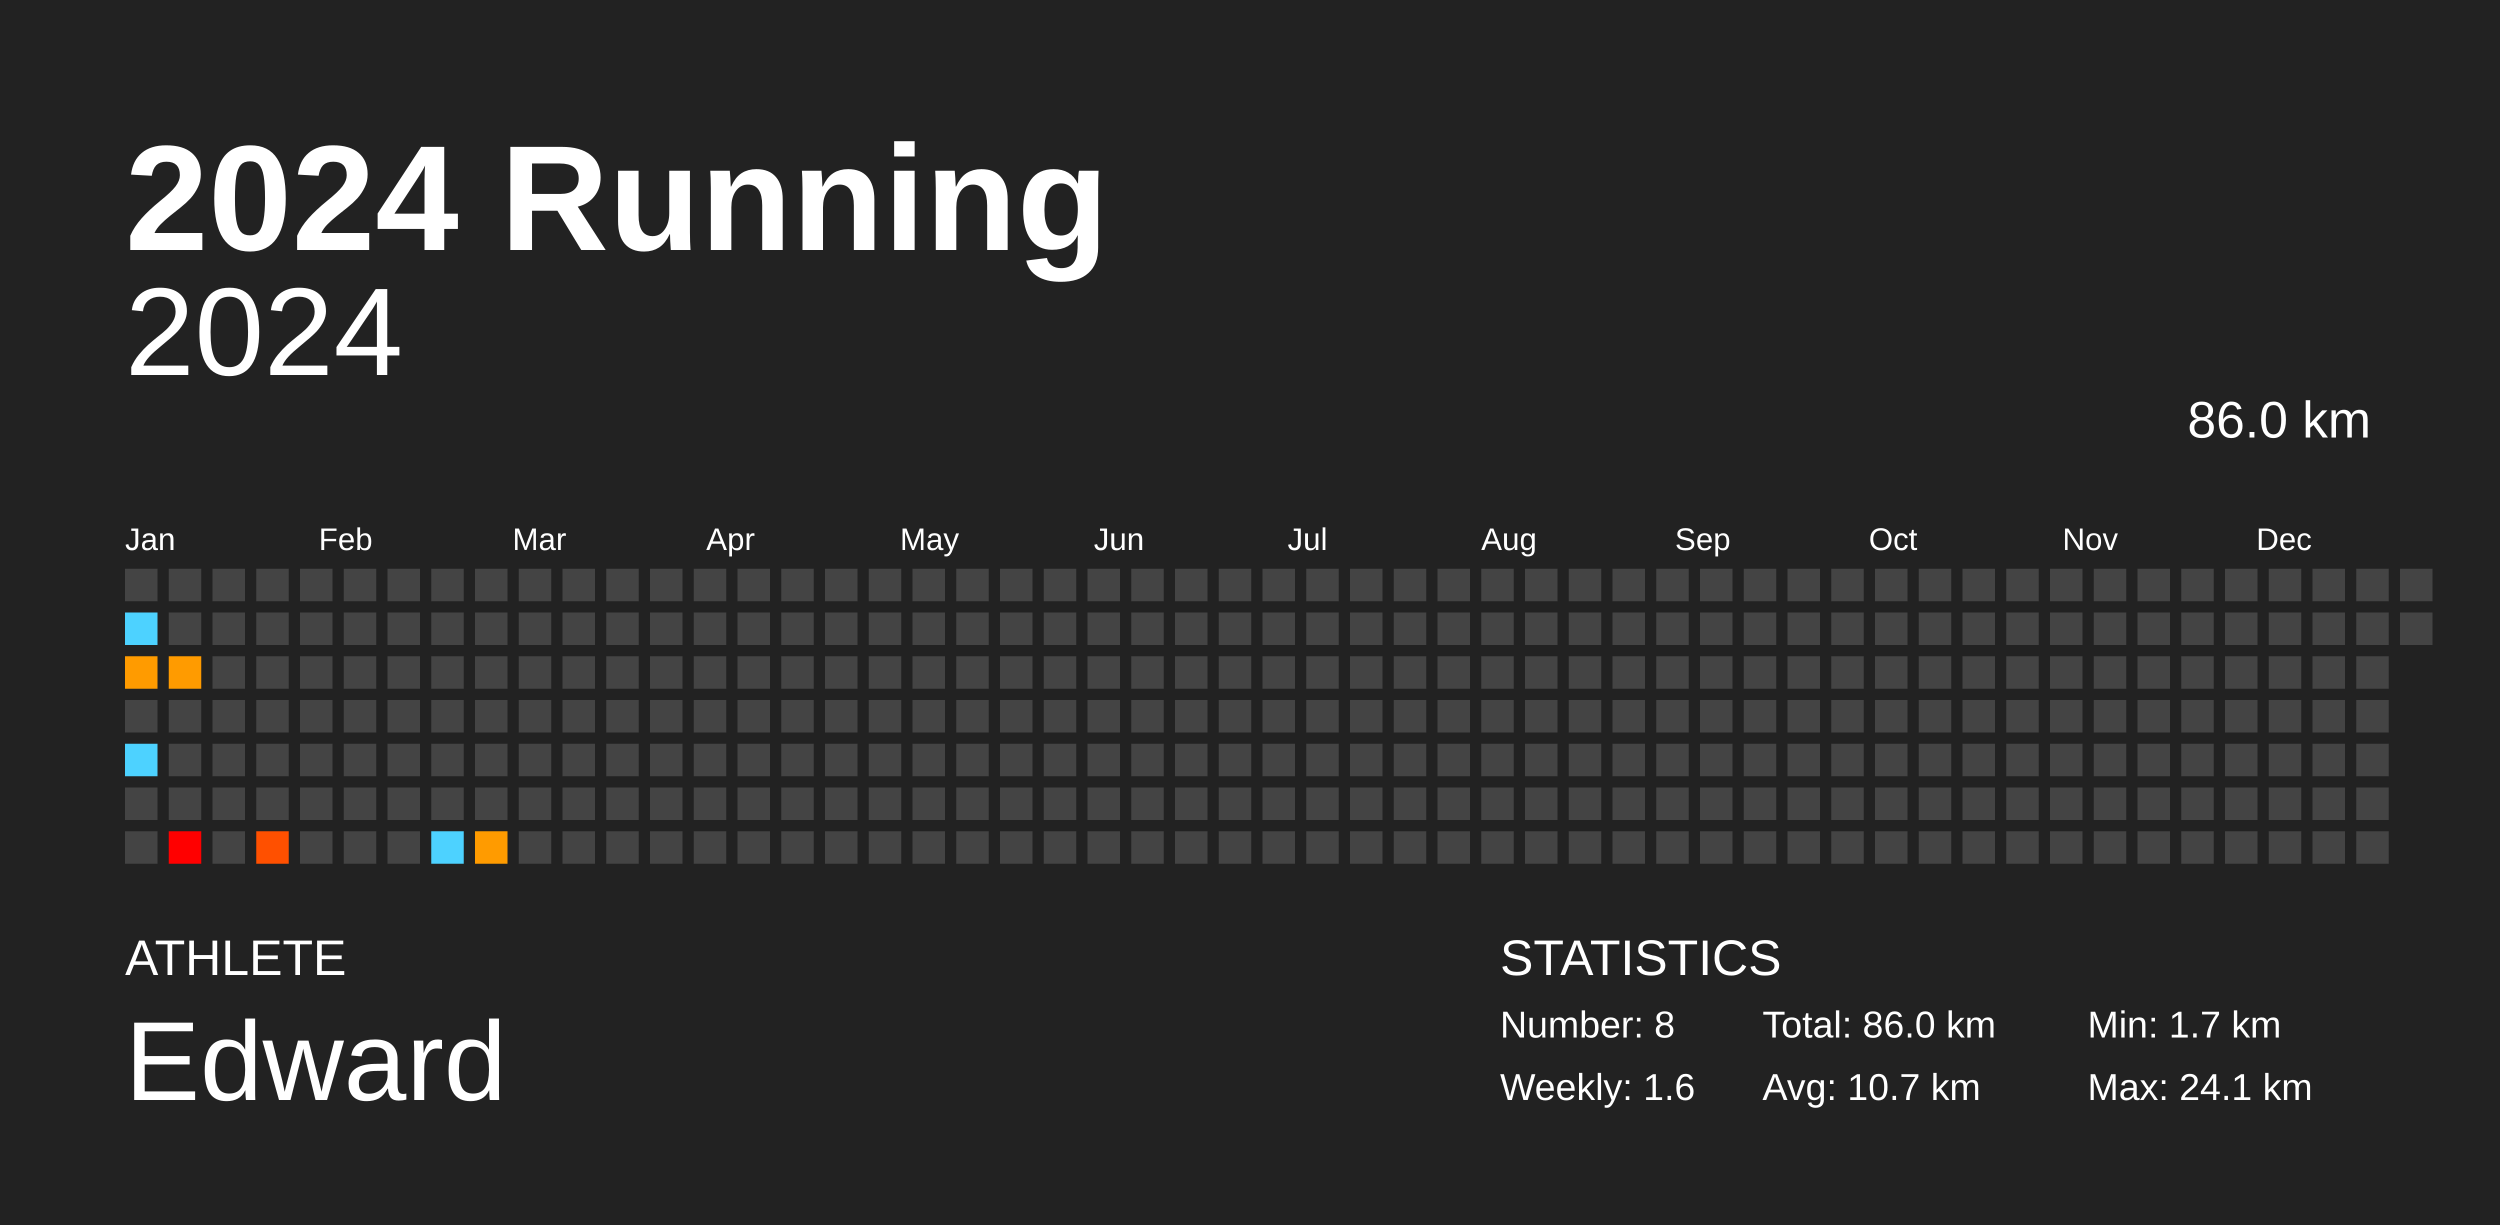
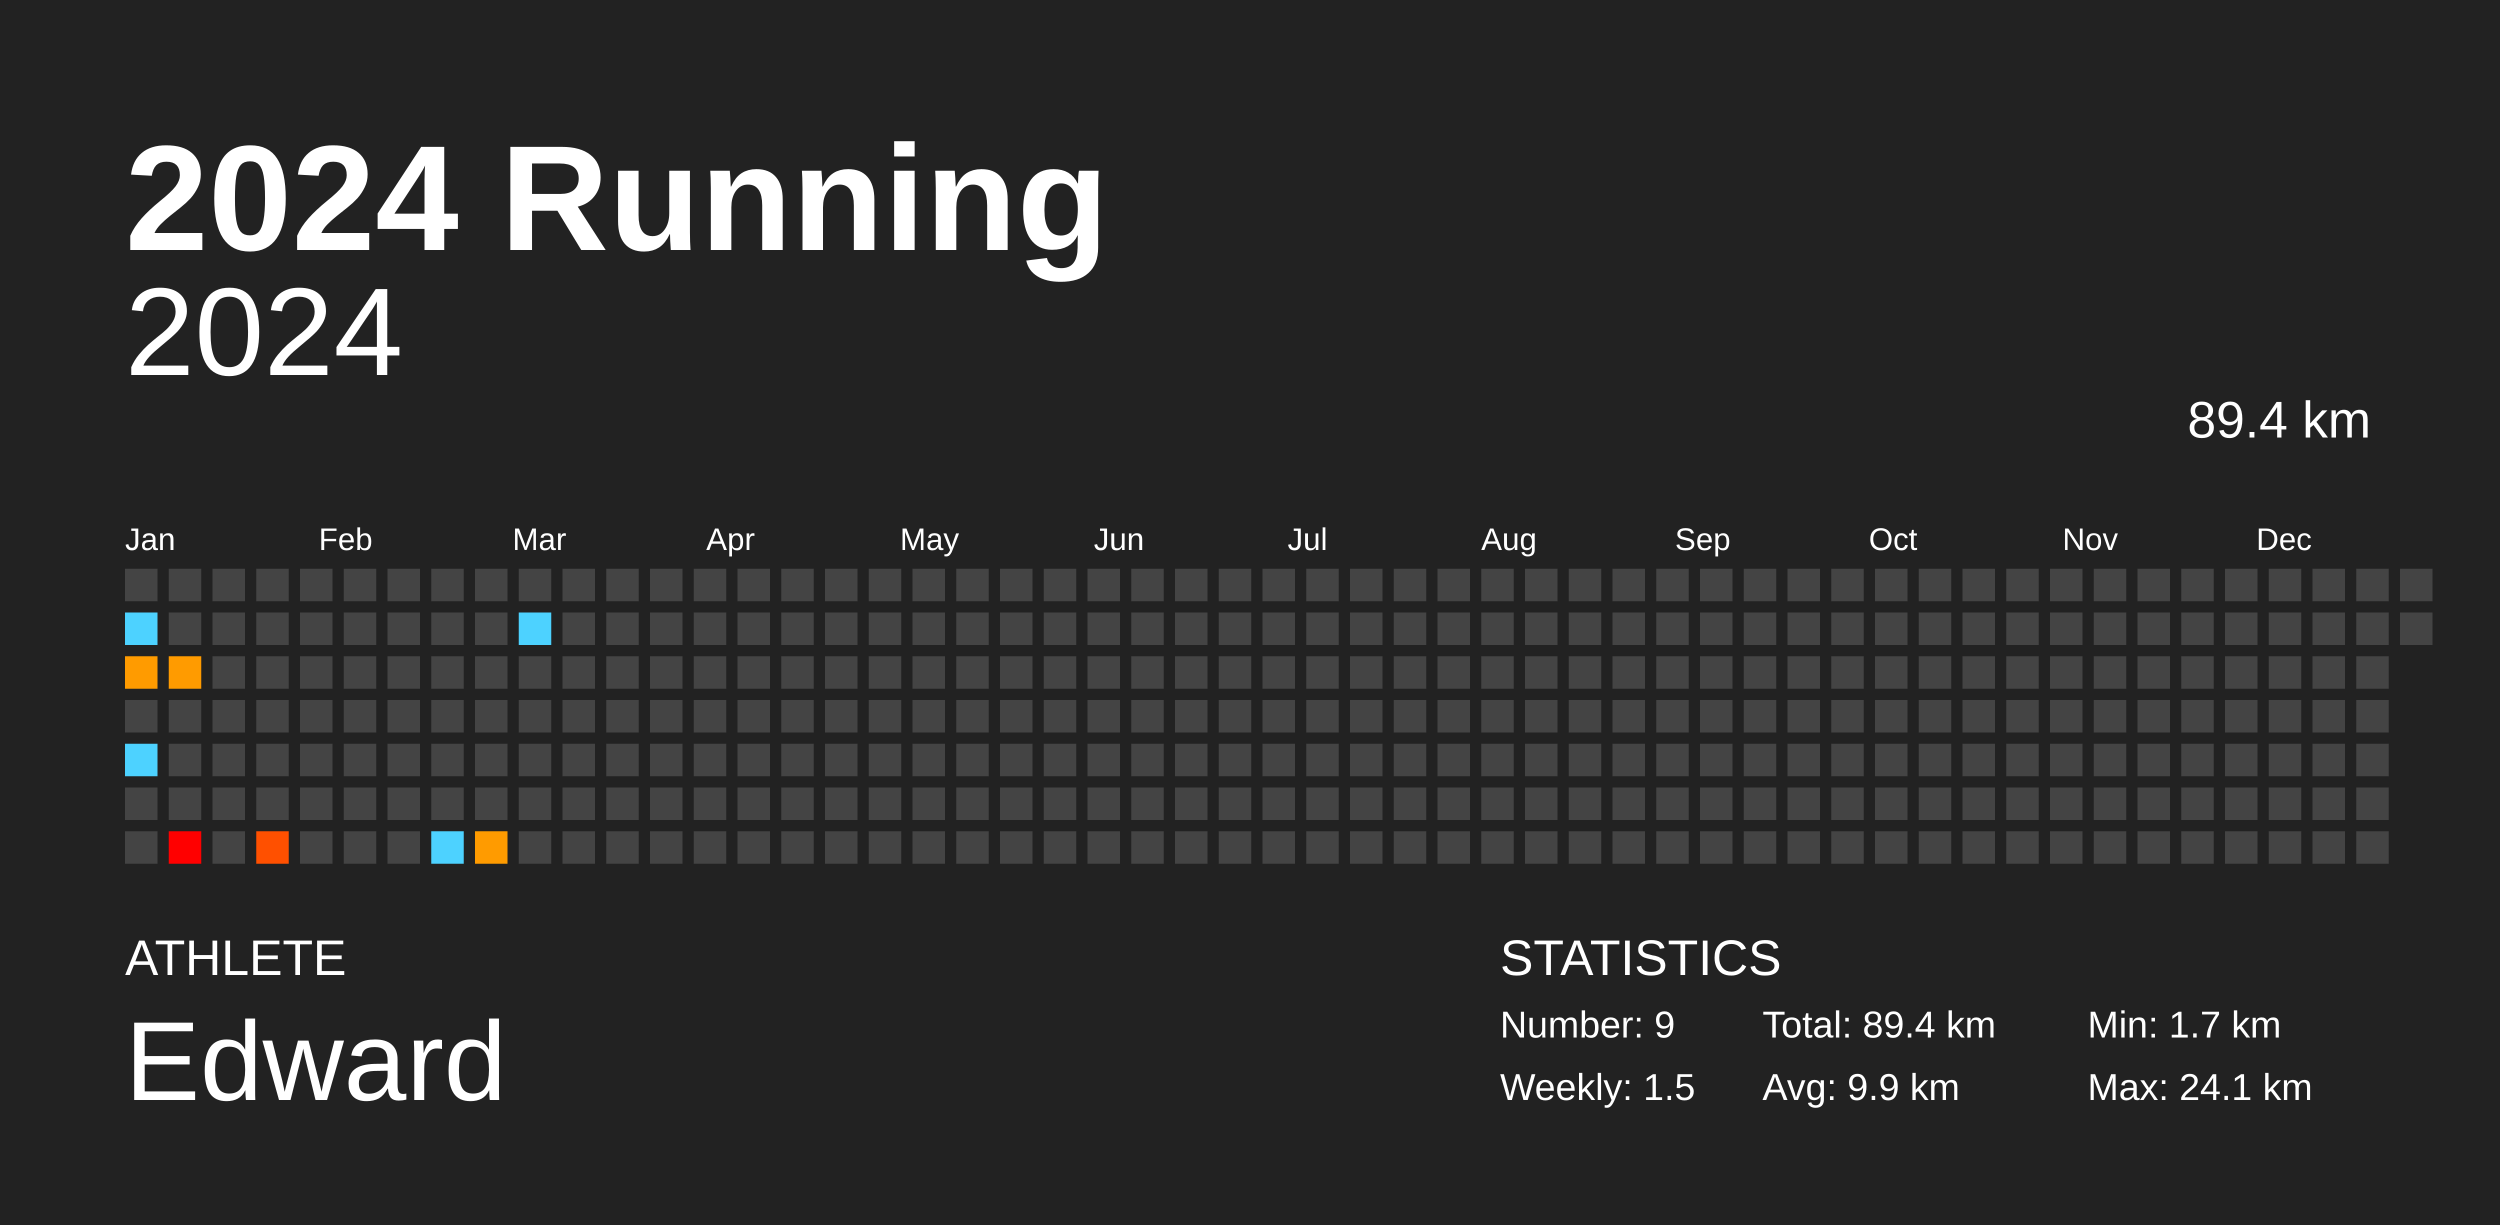
<svg xmlns="http://www.w3.org/2000/svg" baseProfile="full" height="98mm" version="1.1" viewBox="0,0,200,98" width="200mm">
  <defs />
  <rect fill="#222222" height="98" width="200" x="0" y="0" />
  <text fill="#FFFFFF" style="font-size:12px; font-family:Arial; font-weight:bold;" x="10" y="20">2024 Running</text>
  <text fill="#FFFFFF" style="font-size:4px; font-family:Arial" x="10" y="78">ATHLETE</text>
  <text fill="#FFFFFF" style="font-size:9px; font-family:Arial" x="10" y="88">Edward</text>
  <text fill="#FFFFFF" style="font-size:4px; font-family:Arial" x="120" y="78">STATISTICS</text>
-   <text fill="#FFFFFF" style="font-size:3px; font-family:Arial" x="120" y="83">Number: 8</text>
-   <text fill="#FFFFFF" style="font-size:3px; font-family:Arial" x="120" y="88">Weekly: 1.6</text>
-   <text fill="#FFFFFF" style="font-size:3px; font-family:Arial" x="141" y="83">Total: 86.0 km</text>
-   <text fill="#FFFFFF" style="font-size:3px; font-family:Arial" x="141" y="88">Avg: 10.7 km</text>
+   <text fill="#FFFFFF" style="font-size:3px; font-family:Arial" x="120" y="83">Number: 9</text>
+   <text fill="#FFFFFF" style="font-size:3px; font-family:Arial" x="120" y="88">Weekly: 1.5</text>
+   <text fill="#FFFFFF" style="font-size:3px; font-family:Arial" x="141" y="83">Total: 89.4 km</text>
+   <text fill="#FFFFFF" style="font-size:3px; font-family:Arial" x="141" y="88">Avg: 9.9 km</text>
  <text fill="#FFFFFF" style="font-size:3px; font-family:Arial" x="167" y="83">Min: 1.7 km</text>
  <text fill="#FFFFFF" style="font-size:3px; font-family:Arial" x="167" y="88">Max: 24.1 km</text>
  <text alignment-baseline="hanging" fill="#FFFFFF" style="font-size:10.0px; font-family:Arial;" x="10" y="30">2024</text>
-   <text alignment-baseline="hanging" fill="#FFFFFF" style="font-size:4.125px; font-family:Arial;" x="175" y="35">86.0 km</text>
+   <text alignment-baseline="hanging" fill="#FFFFFF" style="font-size:4.125px; font-family:Arial;" x="175" y="35">89.4 km</text>
  <text fill="#FFFFFF" style="font-size:2.5px; font-family:Arial" x="10.0" y="44">Jan</text>
  <text fill="#FFFFFF" style="font-size:2.5px; font-family:Arial" x="25.5" y="44">Feb</text>
  <text fill="#FFFFFF" style="font-size:2.5px; font-family:Arial" x="41.0" y="44">Mar</text>
  <text fill="#FFFFFF" style="font-size:2.5px; font-family:Arial" x="56.5" y="44">Apr</text>
  <text fill="#FFFFFF" style="font-size:2.5px; font-family:Arial" x="72.0" y="44">May</text>
  <text fill="#FFFFFF" style="font-size:2.5px; font-family:Arial" x="87.5" y="44">Jun</text>
  <text fill="#FFFFFF" style="font-size:2.5px; font-family:Arial" x="103.0" y="44">Jul</text>
  <text fill="#FFFFFF" style="font-size:2.5px; font-family:Arial" x="118.5" y="44">Aug</text>
  <text fill="#FFFFFF" style="font-size:2.5px; font-family:Arial" x="134.0" y="44">Sep</text>
  <text fill="#FFFFFF" style="font-size:2.5px; font-family:Arial" x="149.5" y="44">Oct</text>
  <text fill="#FFFFFF" style="font-size:2.5px; font-family:Arial" x="165.0" y="44">Nov</text>
  <text fill="#FFFFFF" style="font-size:2.5px; font-family:Arial" x="180.5" y="44">Dec</text>
  <rect fill="#444444" height="2.6" width="2.6" x="10.0" y="45.5" />
  <rect fill="#4dd2ff" height="2.6" width="2.6" x="10.0" y="49.0" />
  <rect fill="#ff9b00" height="2.6" width="2.6" x="10.0" y="52.5" />
  <rect fill="#444444" height="2.6" width="2.6" x="10.0" y="56.0" />
  <rect fill="#4dd2ff" height="2.6" width="2.6" x="10.0" y="59.5" />
  <rect fill="#444444" height="2.6" width="2.6" x="10.0" y="63.0" />
  <rect fill="#444444" height="2.6" width="2.6" x="10.0" y="66.5" />
  <rect fill="#444444" height="2.6" width="2.6" x="13.5" y="45.5" />
  <rect fill="#444444" height="2.6" width="2.6" x="13.5" y="49.0" />
  <rect fill="#ff9b00" height="2.6" width="2.6" x="13.5" y="52.5" />
  <rect fill="#444444" height="2.6" width="2.6" x="13.5" y="56.0" />
  <rect fill="#444444" height="2.6" width="2.6" x="13.5" y="59.5" />
  <rect fill="#444444" height="2.6" width="2.6" x="13.5" y="63.0" />
  <rect fill="red" height="2.6" width="2.6" x="13.5" y="66.5" />
  <rect fill="#444444" height="2.6" width="2.6" x="17.0" y="45.5" />
  <rect fill="#444444" height="2.6" width="2.6" x="17.0" y="49.0" />
  <rect fill="#444444" height="2.6" width="2.6" x="17.0" y="52.5" />
  <rect fill="#444444" height="2.6" width="2.6" x="17.0" y="56.0" />
  <rect fill="#444444" height="2.6" width="2.6" x="17.0" y="59.5" />
  <rect fill="#444444" height="2.6" width="2.6" x="17.0" y="63.0" />
  <rect fill="#444444" height="2.6" width="2.6" x="17.0" y="66.5" />
  <rect fill="#444444" height="2.6" width="2.6" x="20.5" y="45.5" />
  <rect fill="#444444" height="2.6" width="2.6" x="20.5" y="49.0" />
  <rect fill="#444444" height="2.6" width="2.6" x="20.5" y="52.5" />
  <rect fill="#444444" height="2.6" width="2.6" x="20.5" y="56.0" />
  <rect fill="#444444" height="2.6" width="2.6" x="20.5" y="59.5" />
  <rect fill="#444444" height="2.6" width="2.6" x="20.5" y="63.0" />
  <rect fill="#ff5000" height="2.6" width="2.6" x="20.5" y="66.5" />
  <rect fill="#444444" height="2.6" width="2.6" x="24.0" y="45.5" />
  <rect fill="#444444" height="2.6" width="2.6" x="24.0" y="49.0" />
  <rect fill="#444444" height="2.6" width="2.6" x="24.0" y="52.5" />
  <rect fill="#444444" height="2.6" width="2.6" x="24.0" y="56.0" />
  <rect fill="#444444" height="2.6" width="2.6" x="24.0" y="59.5" />
  <rect fill="#444444" height="2.6" width="2.6" x="24.0" y="63.0" />
  <rect fill="#444444" height="2.6" width="2.6" x="24.0" y="66.5" />
  <rect fill="#444444" height="2.6" width="2.6" x="27.5" y="45.5" />
  <rect fill="#444444" height="2.6" width="2.6" x="27.5" y="49.0" />
  <rect fill="#444444" height="2.6" width="2.6" x="27.5" y="52.5" />
  <rect fill="#444444" height="2.6" width="2.6" x="27.5" y="56.0" />
  <rect fill="#444444" height="2.6" width="2.6" x="27.5" y="59.5" />
  <rect fill="#444444" height="2.6" width="2.6" x="27.5" y="63.0" />
  <rect fill="#444444" height="2.6" width="2.6" x="27.5" y="66.5" />
  <rect fill="#444444" height="2.6" width="2.6" x="31.0" y="45.5" />
  <rect fill="#444444" height="2.6" width="2.6" x="31.0" y="49.0" />
  <rect fill="#444444" height="2.6" width="2.6" x="31.0" y="52.5" />
  <rect fill="#444444" height="2.6" width="2.6" x="31.0" y="56.0" />
  <rect fill="#444444" height="2.6" width="2.6" x="31.0" y="59.5" />
  <rect fill="#444444" height="2.6" width="2.6" x="31.0" y="63.0" />
  <rect fill="#444444" height="2.6" width="2.6" x="31.0" y="66.5" />
  <rect fill="#444444" height="2.6" width="2.6" x="34.5" y="45.5" />
  <rect fill="#444444" height="2.6" width="2.6" x="34.5" y="49.0" />
  <rect fill="#444444" height="2.6" width="2.6" x="34.5" y="52.5" />
  <rect fill="#444444" height="2.6" width="2.6" x="34.5" y="56.0" />
  <rect fill="#444444" height="2.6" width="2.6" x="34.5" y="59.5" />
  <rect fill="#444444" height="2.6" width="2.6" x="34.5" y="63.0" />
  <rect fill="#4dd2ff" height="2.6" width="2.6" x="34.5" y="66.5" />
  <rect fill="#444444" height="2.6" width="2.6" x="38.0" y="45.5" />
  <rect fill="#444444" height="2.6" width="2.6" x="38.0" y="49.0" />
  <rect fill="#444444" height="2.6" width="2.6" x="38.0" y="52.5" />
  <rect fill="#444444" height="2.6" width="2.6" x="38.0" y="56.0" />
  <rect fill="#444444" height="2.6" width="2.6" x="38.0" y="59.5" />
  <rect fill="#444444" height="2.6" width="2.6" x="38.0" y="63.0" />
  <rect fill="#ff9b00" height="2.6" width="2.6" x="38.0" y="66.5" />
  <rect fill="#444444" height="2.6" width="2.6" x="41.5" y="45.5" />
-   <rect fill="#444444" height="2.6" width="2.6" x="41.5" y="49.0" />
+   <rect fill="#4dd2ff" height="2.6" width="2.6" x="41.5" y="49.0" />
  <rect fill="#444444" height="2.6" width="2.6" x="41.5" y="52.5" />
  <rect fill="#444444" height="2.6" width="2.6" x="41.5" y="56.0" />
  <rect fill="#444444" height="2.6" width="2.6" x="41.5" y="59.5" />
  <rect fill="#444444" height="2.6" width="2.6" x="41.5" y="63.0" />
  <rect fill="#444444" height="2.6" width="2.6" x="41.5" y="66.5" />
  <rect fill="#444444" height="2.6" width="2.6" x="45.0" y="45.5" />
  <rect fill="#444444" height="2.6" width="2.6" x="45.0" y="49.0" />
  <rect fill="#444444" height="2.6" width="2.6" x="45.0" y="52.5" />
  <rect fill="#444444" height="2.6" width="2.6" x="45.0" y="56.0" />
  <rect fill="#444444" height="2.6" width="2.6" x="45.0" y="59.5" />
  <rect fill="#444444" height="2.6" width="2.6" x="45.0" y="63.0" />
  <rect fill="#444444" height="2.6" width="2.6" x="45.0" y="66.5" />
  <rect fill="#444444" height="2.6" width="2.6" x="48.5" y="45.5" />
  <rect fill="#444444" height="2.6" width="2.6" x="48.5" y="49.0" />
  <rect fill="#444444" height="2.6" width="2.6" x="48.5" y="52.5" />
  <rect fill="#444444" height="2.6" width="2.6" x="48.5" y="56.0" />
  <rect fill="#444444" height="2.6" width="2.6" x="48.5" y="59.5" />
  <rect fill="#444444" height="2.6" width="2.6" x="48.5" y="63.0" />
  <rect fill="#444444" height="2.6" width="2.6" x="48.5" y="66.5" />
  <rect fill="#444444" height="2.6" width="2.6" x="52.0" y="45.5" />
  <rect fill="#444444" height="2.6" width="2.6" x="52.0" y="49.0" />
  <rect fill="#444444" height="2.6" width="2.6" x="52.0" y="52.5" />
  <rect fill="#444444" height="2.6" width="2.6" x="52.0" y="56.0" />
  <rect fill="#444444" height="2.6" width="2.6" x="52.0" y="59.5" />
  <rect fill="#444444" height="2.6" width="2.6" x="52.0" y="63.0" />
  <rect fill="#444444" height="2.6" width="2.6" x="52.0" y="66.5" />
  <rect fill="#444444" height="2.6" width="2.6" x="55.5" y="45.5" />
  <rect fill="#444444" height="2.6" width="2.6" x="55.5" y="49.0" />
  <rect fill="#444444" height="2.6" width="2.6" x="55.5" y="52.5" />
  <rect fill="#444444" height="2.6" width="2.6" x="55.5" y="56.0" />
  <rect fill="#444444" height="2.6" width="2.6" x="55.5" y="59.5" />
  <rect fill="#444444" height="2.6" width="2.6" x="55.5" y="63.0" />
  <rect fill="#444444" height="2.6" width="2.6" x="55.5" y="66.5" />
  <rect fill="#444444" height="2.6" width="2.6" x="59.0" y="45.5" />
  <rect fill="#444444" height="2.6" width="2.6" x="59.0" y="49.0" />
  <rect fill="#444444" height="2.6" width="2.6" x="59.0" y="52.5" />
  <rect fill="#444444" height="2.6" width="2.6" x="59.0" y="56.0" />
  <rect fill="#444444" height="2.6" width="2.6" x="59.0" y="59.5" />
  <rect fill="#444444" height="2.6" width="2.6" x="59.0" y="63.0" />
  <rect fill="#444444" height="2.6" width="2.6" x="59.0" y="66.5" />
  <rect fill="#444444" height="2.6" width="2.6" x="62.5" y="45.5" />
  <rect fill="#444444" height="2.6" width="2.6" x="62.5" y="49.0" />
  <rect fill="#444444" height="2.6" width="2.6" x="62.5" y="52.5" />
  <rect fill="#444444" height="2.6" width="2.6" x="62.5" y="56.0" />
  <rect fill="#444444" height="2.6" width="2.6" x="62.5" y="59.5" />
  <rect fill="#444444" height="2.6" width="2.6" x="62.5" y="63.0" />
  <rect fill="#444444" height="2.6" width="2.6" x="62.5" y="66.5" />
  <rect fill="#444444" height="2.6" width="2.6" x="66.0" y="45.5" />
  <rect fill="#444444" height="2.6" width="2.6" x="66.0" y="49.0" />
  <rect fill="#444444" height="2.6" width="2.6" x="66.0" y="52.5" />
  <rect fill="#444444" height="2.6" width="2.6" x="66.0" y="56.0" />
  <rect fill="#444444" height="2.6" width="2.6" x="66.0" y="59.5" />
  <rect fill="#444444" height="2.6" width="2.6" x="66.0" y="63.0" />
  <rect fill="#444444" height="2.6" width="2.6" x="66.0" y="66.5" />
  <rect fill="#444444" height="2.6" width="2.6" x="69.5" y="45.5" />
  <rect fill="#444444" height="2.6" width="2.6" x="69.5" y="49.0" />
  <rect fill="#444444" height="2.6" width="2.6" x="69.5" y="52.5" />
  <rect fill="#444444" height="2.6" width="2.6" x="69.5" y="56.0" />
  <rect fill="#444444" height="2.6" width="2.6" x="69.5" y="59.5" />
  <rect fill="#444444" height="2.6" width="2.6" x="69.5" y="63.0" />
  <rect fill="#444444" height="2.6" width="2.6" x="69.5" y="66.5" />
  <rect fill="#444444" height="2.6" width="2.6" x="73.0" y="45.5" />
  <rect fill="#444444" height="2.6" width="2.6" x="73.0" y="49.0" />
  <rect fill="#444444" height="2.6" width="2.6" x="73.0" y="52.5" />
  <rect fill="#444444" height="2.6" width="2.6" x="73.0" y="56.0" />
  <rect fill="#444444" height="2.6" width="2.6" x="73.0" y="59.5" />
  <rect fill="#444444" height="2.6" width="2.6" x="73.0" y="63.0" />
  <rect fill="#444444" height="2.6" width="2.6" x="73.0" y="66.5" />
  <rect fill="#444444" height="2.6" width="2.6" x="76.5" y="45.5" />
  <rect fill="#444444" height="2.6" width="2.6" x="76.5" y="49.0" />
  <rect fill="#444444" height="2.6" width="2.6" x="76.5" y="52.5" />
  <rect fill="#444444" height="2.6" width="2.6" x="76.5" y="56.0" />
  <rect fill="#444444" height="2.6" width="2.6" x="76.5" y="59.5" />
  <rect fill="#444444" height="2.6" width="2.6" x="76.5" y="63.0" />
  <rect fill="#444444" height="2.6" width="2.6" x="76.5" y="66.5" />
  <rect fill="#444444" height="2.6" width="2.6" x="80.0" y="45.5" />
  <rect fill="#444444" height="2.6" width="2.6" x="80.0" y="49.0" />
  <rect fill="#444444" height="2.6" width="2.6" x="80.0" y="52.5" />
  <rect fill="#444444" height="2.6" width="2.6" x="80.0" y="56.0" />
  <rect fill="#444444" height="2.6" width="2.6" x="80.0" y="59.5" />
  <rect fill="#444444" height="2.6" width="2.6" x="80.0" y="63.0" />
  <rect fill="#444444" height="2.6" width="2.6" x="80.0" y="66.5" />
  <rect fill="#444444" height="2.6" width="2.6" x="83.5" y="45.5" />
  <rect fill="#444444" height="2.6" width="2.6" x="83.5" y="49.0" />
  <rect fill="#444444" height="2.6" width="2.6" x="83.5" y="52.5" />
  <rect fill="#444444" height="2.6" width="2.6" x="83.5" y="56.0" />
  <rect fill="#444444" height="2.6" width="2.6" x="83.5" y="59.5" />
  <rect fill="#444444" height="2.6" width="2.6" x="83.5" y="63.0" />
  <rect fill="#444444" height="2.6" width="2.6" x="83.5" y="66.5" />
  <rect fill="#444444" height="2.6" width="2.6" x="87.0" y="45.5" />
  <rect fill="#444444" height="2.6" width="2.6" x="87.0" y="49.0" />
  <rect fill="#444444" height="2.6" width="2.6" x="87.0" y="52.5" />
  <rect fill="#444444" height="2.6" width="2.6" x="87.0" y="56.0" />
  <rect fill="#444444" height="2.6" width="2.6" x="87.0" y="59.5" />
  <rect fill="#444444" height="2.6" width="2.6" x="87.0" y="63.0" />
  <rect fill="#444444" height="2.6" width="2.6" x="87.0" y="66.5" />
  <rect fill="#444444" height="2.6" width="2.6" x="90.5" y="45.5" />
  <rect fill="#444444" height="2.6" width="2.6" x="90.5" y="49.0" />
  <rect fill="#444444" height="2.6" width="2.6" x="90.5" y="52.5" />
  <rect fill="#444444" height="2.6" width="2.6" x="90.5" y="56.0" />
  <rect fill="#444444" height="2.6" width="2.6" x="90.5" y="59.5" />
  <rect fill="#444444" height="2.6" width="2.6" x="90.5" y="63.0" />
  <rect fill="#444444" height="2.6" width="2.6" x="90.5" y="66.5" />
  <rect fill="#444444" height="2.6" width="2.6" x="94.0" y="45.5" />
  <rect fill="#444444" height="2.6" width="2.6" x="94.0" y="49.0" />
  <rect fill="#444444" height="2.6" width="2.6" x="94.0" y="52.5" />
  <rect fill="#444444" height="2.6" width="2.6" x="94.0" y="56.0" />
  <rect fill="#444444" height="2.6" width="2.6" x="94.0" y="59.5" />
  <rect fill="#444444" height="2.6" width="2.6" x="94.0" y="63.0" />
  <rect fill="#444444" height="2.6" width="2.6" x="94.0" y="66.5" />
  <rect fill="#444444" height="2.6" width="2.6" x="97.5" y="45.5" />
  <rect fill="#444444" height="2.6" width="2.6" x="97.5" y="49.0" />
  <rect fill="#444444" height="2.6" width="2.6" x="97.5" y="52.5" />
  <rect fill="#444444" height="2.6" width="2.6" x="97.5" y="56.0" />
  <rect fill="#444444" height="2.6" width="2.6" x="97.5" y="59.5" />
  <rect fill="#444444" height="2.6" width="2.6" x="97.5" y="63.0" />
  <rect fill="#444444" height="2.6" width="2.6" x="97.5" y="66.5" />
  <rect fill="#444444" height="2.6" width="2.6" x="101.0" y="45.5" />
  <rect fill="#444444" height="2.6" width="2.6" x="101.0" y="49.0" />
  <rect fill="#444444" height="2.6" width="2.6" x="101.0" y="52.5" />
  <rect fill="#444444" height="2.6" width="2.6" x="101.0" y="56.0" />
  <rect fill="#444444" height="2.6" width="2.6" x="101.0" y="59.5" />
  <rect fill="#444444" height="2.6" width="2.6" x="101.0" y="63.0" />
  <rect fill="#444444" height="2.6" width="2.6" x="101.0" y="66.5" />
  <rect fill="#444444" height="2.6" width="2.6" x="104.5" y="45.5" />
  <rect fill="#444444" height="2.6" width="2.6" x="104.5" y="49.0" />
  <rect fill="#444444" height="2.6" width="2.6" x="104.5" y="52.5" />
  <rect fill="#444444" height="2.6" width="2.6" x="104.5" y="56.0" />
  <rect fill="#444444" height="2.6" width="2.6" x="104.5" y="59.5" />
  <rect fill="#444444" height="2.6" width="2.6" x="104.5" y="63.0" />
  <rect fill="#444444" height="2.6" width="2.6" x="104.5" y="66.5" />
  <rect fill="#444444" height="2.6" width="2.6" x="108.0" y="45.5" />
  <rect fill="#444444" height="2.6" width="2.6" x="108.0" y="49.0" />
  <rect fill="#444444" height="2.6" width="2.6" x="108.0" y="52.5" />
  <rect fill="#444444" height="2.6" width="2.6" x="108.0" y="56.0" />
  <rect fill="#444444" height="2.6" width="2.6" x="108.0" y="59.5" />
  <rect fill="#444444" height="2.6" width="2.6" x="108.0" y="63.0" />
  <rect fill="#444444" height="2.6" width="2.6" x="108.0" y="66.5" />
  <rect fill="#444444" height="2.6" width="2.6" x="111.5" y="45.5" />
  <rect fill="#444444" height="2.6" width="2.6" x="111.5" y="49.0" />
  <rect fill="#444444" height="2.6" width="2.6" x="111.5" y="52.5" />
  <rect fill="#444444" height="2.6" width="2.6" x="111.5" y="56.0" />
  <rect fill="#444444" height="2.6" width="2.6" x="111.5" y="59.5" />
  <rect fill="#444444" height="2.6" width="2.6" x="111.5" y="63.0" />
  <rect fill="#444444" height="2.6" width="2.6" x="111.5" y="66.5" />
  <rect fill="#444444" height="2.6" width="2.6" x="115.0" y="45.5" />
  <rect fill="#444444" height="2.6" width="2.6" x="115.0" y="49.0" />
  <rect fill="#444444" height="2.6" width="2.6" x="115.0" y="52.5" />
  <rect fill="#444444" height="2.6" width="2.6" x="115.0" y="56.0" />
  <rect fill="#444444" height="2.6" width="2.6" x="115.0" y="59.5" />
  <rect fill="#444444" height="2.6" width="2.6" x="115.0" y="63.0" />
  <rect fill="#444444" height="2.6" width="2.6" x="115.0" y="66.5" />
  <rect fill="#444444" height="2.6" width="2.6" x="118.5" y="45.5" />
  <rect fill="#444444" height="2.6" width="2.6" x="118.5" y="49.0" />
  <rect fill="#444444" height="2.6" width="2.6" x="118.5" y="52.5" />
  <rect fill="#444444" height="2.6" width="2.6" x="118.5" y="56.0" />
  <rect fill="#444444" height="2.6" width="2.6" x="118.5" y="59.5" />
  <rect fill="#444444" height="2.6" width="2.6" x="118.5" y="63.0" />
  <rect fill="#444444" height="2.6" width="2.6" x="118.5" y="66.5" />
  <rect fill="#444444" height="2.6" width="2.6" x="122.0" y="45.5" />
  <rect fill="#444444" height="2.6" width="2.6" x="122.0" y="49.0" />
  <rect fill="#444444" height="2.6" width="2.6" x="122.0" y="52.5" />
  <rect fill="#444444" height="2.6" width="2.6" x="122.0" y="56.0" />
  <rect fill="#444444" height="2.6" width="2.6" x="122.0" y="59.5" />
  <rect fill="#444444" height="2.6" width="2.6" x="122.0" y="63.0" />
  <rect fill="#444444" height="2.6" width="2.6" x="122.0" y="66.5" />
  <rect fill="#444444" height="2.6" width="2.6" x="125.5" y="45.5" />
  <rect fill="#444444" height="2.6" width="2.6" x="125.5" y="49.0" />
  <rect fill="#444444" height="2.6" width="2.6" x="125.5" y="52.5" />
  <rect fill="#444444" height="2.6" width="2.6" x="125.5" y="56.0" />
  <rect fill="#444444" height="2.6" width="2.6" x="125.5" y="59.5" />
  <rect fill="#444444" height="2.6" width="2.6" x="125.5" y="63.0" />
  <rect fill="#444444" height="2.6" width="2.6" x="125.5" y="66.5" />
  <rect fill="#444444" height="2.6" width="2.6" x="129.0" y="45.5" />
  <rect fill="#444444" height="2.6" width="2.6" x="129.0" y="49.0" />
  <rect fill="#444444" height="2.6" width="2.6" x="129.0" y="52.5" />
  <rect fill="#444444" height="2.6" width="2.6" x="129.0" y="56.0" />
  <rect fill="#444444" height="2.6" width="2.6" x="129.0" y="59.5" />
  <rect fill="#444444" height="2.6" width="2.6" x="129.0" y="63.0" />
  <rect fill="#444444" height="2.6" width="2.6" x="129.0" y="66.5" />
  <rect fill="#444444" height="2.6" width="2.6" x="132.5" y="45.5" />
  <rect fill="#444444" height="2.6" width="2.6" x="132.5" y="49.0" />
  <rect fill="#444444" height="2.6" width="2.6" x="132.5" y="52.5" />
  <rect fill="#444444" height="2.6" width="2.6" x="132.5" y="56.0" />
  <rect fill="#444444" height="2.6" width="2.6" x="132.5" y="59.5" />
  <rect fill="#444444" height="2.6" width="2.6" x="132.5" y="63.0" />
  <rect fill="#444444" height="2.6" width="2.6" x="132.5" y="66.5" />
  <rect fill="#444444" height="2.6" width="2.6" x="136.0" y="45.5" />
  <rect fill="#444444" height="2.6" width="2.6" x="136.0" y="49.0" />
  <rect fill="#444444" height="2.6" width="2.6" x="136.0" y="52.5" />
  <rect fill="#444444" height="2.6" width="2.6" x="136.0" y="56.0" />
  <rect fill="#444444" height="2.6" width="2.6" x="136.0" y="59.5" />
  <rect fill="#444444" height="2.6" width="2.6" x="136.0" y="63.0" />
  <rect fill="#444444" height="2.6" width="2.6" x="136.0" y="66.5" />
  <rect fill="#444444" height="2.6" width="2.6" x="139.5" y="45.5" />
  <rect fill="#444444" height="2.6" width="2.6" x="139.5" y="49.0" />
  <rect fill="#444444" height="2.6" width="2.6" x="139.5" y="52.5" />
  <rect fill="#444444" height="2.6" width="2.6" x="139.5" y="56.0" />
  <rect fill="#444444" height="2.6" width="2.6" x="139.5" y="59.5" />
  <rect fill="#444444" height="2.6" width="2.6" x="139.5" y="63.0" />
  <rect fill="#444444" height="2.6" width="2.6" x="139.5" y="66.5" />
  <rect fill="#444444" height="2.6" width="2.6" x="143.0" y="45.5" />
  <rect fill="#444444" height="2.6" width="2.6" x="143.0" y="49.0" />
  <rect fill="#444444" height="2.6" width="2.6" x="143.0" y="52.5" />
  <rect fill="#444444" height="2.6" width="2.6" x="143.0" y="56.0" />
  <rect fill="#444444" height="2.6" width="2.6" x="143.0" y="59.5" />
  <rect fill="#444444" height="2.6" width="2.6" x="143.0" y="63.0" />
  <rect fill="#444444" height="2.6" width="2.6" x="143.0" y="66.5" />
  <rect fill="#444444" height="2.6" width="2.6" x="146.5" y="45.5" />
  <rect fill="#444444" height="2.6" width="2.6" x="146.5" y="49.0" />
  <rect fill="#444444" height="2.6" width="2.6" x="146.5" y="52.5" />
  <rect fill="#444444" height="2.6" width="2.6" x="146.5" y="56.0" />
  <rect fill="#444444" height="2.6" width="2.6" x="146.5" y="59.5" />
  <rect fill="#444444" height="2.6" width="2.6" x="146.5" y="63.0" />
  <rect fill="#444444" height="2.6" width="2.6" x="146.5" y="66.5" />
  <rect fill="#444444" height="2.6" width="2.6" x="150.0" y="45.5" />
  <rect fill="#444444" height="2.6" width="2.6" x="150.0" y="49.0" />
  <rect fill="#444444" height="2.6" width="2.6" x="150.0" y="52.5" />
  <rect fill="#444444" height="2.6" width="2.6" x="150.0" y="56.0" />
  <rect fill="#444444" height="2.6" width="2.6" x="150.0" y="59.5" />
  <rect fill="#444444" height="2.6" width="2.6" x="150.0" y="63.0" />
  <rect fill="#444444" height="2.6" width="2.6" x="150.0" y="66.5" />
  <rect fill="#444444" height="2.6" width="2.6" x="153.5" y="45.5" />
  <rect fill="#444444" height="2.6" width="2.6" x="153.5" y="49.0" />
  <rect fill="#444444" height="2.6" width="2.6" x="153.5" y="52.5" />
  <rect fill="#444444" height="2.6" width="2.6" x="153.5" y="56.0" />
  <rect fill="#444444" height="2.6" width="2.6" x="153.5" y="59.5" />
  <rect fill="#444444" height="2.6" width="2.6" x="153.5" y="63.0" />
  <rect fill="#444444" height="2.6" width="2.6" x="153.5" y="66.5" />
  <rect fill="#444444" height="2.6" width="2.6" x="157.0" y="45.5" />
  <rect fill="#444444" height="2.6" width="2.6" x="157.0" y="49.0" />
  <rect fill="#444444" height="2.6" width="2.6" x="157.0" y="52.5" />
  <rect fill="#444444" height="2.6" width="2.6" x="157.0" y="56.0" />
  <rect fill="#444444" height="2.6" width="2.6" x="157.0" y="59.5" />
  <rect fill="#444444" height="2.6" width="2.6" x="157.0" y="63.0" />
  <rect fill="#444444" height="2.6" width="2.6" x="157.0" y="66.5" />
  <rect fill="#444444" height="2.6" width="2.6" x="160.5" y="45.5" />
  <rect fill="#444444" height="2.6" width="2.6" x="160.5" y="49.0" />
  <rect fill="#444444" height="2.6" width="2.6" x="160.5" y="52.5" />
  <rect fill="#444444" height="2.6" width="2.6" x="160.5" y="56.0" />
  <rect fill="#444444" height="2.6" width="2.6" x="160.5" y="59.5" />
  <rect fill="#444444" height="2.6" width="2.6" x="160.5" y="63.0" />
  <rect fill="#444444" height="2.6" width="2.6" x="160.5" y="66.5" />
  <rect fill="#444444" height="2.6" width="2.6" x="164.0" y="45.5" />
  <rect fill="#444444" height="2.6" width="2.6" x="164.0" y="49.0" />
  <rect fill="#444444" height="2.6" width="2.6" x="164.0" y="52.5" />
  <rect fill="#444444" height="2.6" width="2.6" x="164.0" y="56.0" />
  <rect fill="#444444" height="2.6" width="2.6" x="164.0" y="59.5" />
  <rect fill="#444444" height="2.6" width="2.6" x="164.0" y="63.0" />
  <rect fill="#444444" height="2.6" width="2.6" x="164.0" y="66.5" />
  <rect fill="#444444" height="2.6" width="2.6" x="167.5" y="45.5" />
  <rect fill="#444444" height="2.6" width="2.6" x="167.5" y="49.0" />
  <rect fill="#444444" height="2.6" width="2.6" x="167.5" y="52.5" />
  <rect fill="#444444" height="2.6" width="2.6" x="167.5" y="56.0" />
  <rect fill="#444444" height="2.6" width="2.6" x="167.5" y="59.5" />
  <rect fill="#444444" height="2.6" width="2.6" x="167.5" y="63.0" />
  <rect fill="#444444" height="2.6" width="2.6" x="167.5" y="66.5" />
  <rect fill="#444444" height="2.6" width="2.6" x="171.0" y="45.5" />
  <rect fill="#444444" height="2.6" width="2.6" x="171.0" y="49.0" />
  <rect fill="#444444" height="2.6" width="2.6" x="171.0" y="52.5" />
  <rect fill="#444444" height="2.6" width="2.6" x="171.0" y="56.0" />
  <rect fill="#444444" height="2.6" width="2.6" x="171.0" y="59.5" />
  <rect fill="#444444" height="2.6" width="2.6" x="171.0" y="63.0" />
  <rect fill="#444444" height="2.6" width="2.6" x="171.0" y="66.5" />
  <rect fill="#444444" height="2.6" width="2.6" x="174.5" y="45.5" />
  <rect fill="#444444" height="2.6" width="2.6" x="174.5" y="49.0" />
  <rect fill="#444444" height="2.6" width="2.6" x="174.5" y="52.5" />
  <rect fill="#444444" height="2.6" width="2.6" x="174.5" y="56.0" />
  <rect fill="#444444" height="2.6" width="2.6" x="174.5" y="59.5" />
  <rect fill="#444444" height="2.6" width="2.6" x="174.5" y="63.0" />
  <rect fill="#444444" height="2.6" width="2.6" x="174.5" y="66.5" />
  <rect fill="#444444" height="2.6" width="2.6" x="178.0" y="45.5" />
  <rect fill="#444444" height="2.6" width="2.6" x="178.0" y="49.0" />
  <rect fill="#444444" height="2.6" width="2.6" x="178.0" y="52.5" />
  <rect fill="#444444" height="2.6" width="2.6" x="178.0" y="56.0" />
  <rect fill="#444444" height="2.6" width="2.6" x="178.0" y="59.5" />
  <rect fill="#444444" height="2.6" width="2.6" x="178.0" y="63.0" />
  <rect fill="#444444" height="2.6" width="2.6" x="178.0" y="66.5" />
  <rect fill="#444444" height="2.6" width="2.6" x="181.5" y="45.5" />
  <rect fill="#444444" height="2.6" width="2.6" x="181.5" y="49.0" />
  <rect fill="#444444" height="2.6" width="2.6" x="181.5" y="52.5" />
  <rect fill="#444444" height="2.6" width="2.6" x="181.5" y="56.0" />
  <rect fill="#444444" height="2.6" width="2.6" x="181.5" y="59.5" />
  <rect fill="#444444" height="2.6" width="2.6" x="181.5" y="63.0" />
  <rect fill="#444444" height="2.6" width="2.6" x="181.5" y="66.5" />
  <rect fill="#444444" height="2.6" width="2.6" x="185.0" y="45.5" />
  <rect fill="#444444" height="2.6" width="2.6" x="185.0" y="49.0" />
  <rect fill="#444444" height="2.6" width="2.6" x="185.0" y="52.5" />
  <rect fill="#444444" height="2.6" width="2.6" x="185.0" y="56.0" />
  <rect fill="#444444" height="2.6" width="2.6" x="185.0" y="59.5" />
  <rect fill="#444444" height="2.6" width="2.6" x="185.0" y="63.0" />
  <rect fill="#444444" height="2.6" width="2.6" x="185.0" y="66.5" />
  <rect fill="#444444" height="2.6" width="2.6" x="188.5" y="45.5" />
  <rect fill="#444444" height="2.6" width="2.6" x="188.5" y="49.0" />
  <rect fill="#444444" height="2.6" width="2.6" x="188.5" y="52.5" />
  <rect fill="#444444" height="2.6" width="2.6" x="188.5" y="56.0" />
  <rect fill="#444444" height="2.6" width="2.6" x="188.5" y="59.5" />
  <rect fill="#444444" height="2.6" width="2.6" x="188.5" y="63.0" />
  <rect fill="#444444" height="2.6" width="2.6" x="188.5" y="66.5" />
  <rect fill="#444444" height="2.6" width="2.6" x="192.0" y="45.5" />
  <rect fill="#444444" height="2.6" width="2.6" x="192.0" y="49.0" />
</svg>
